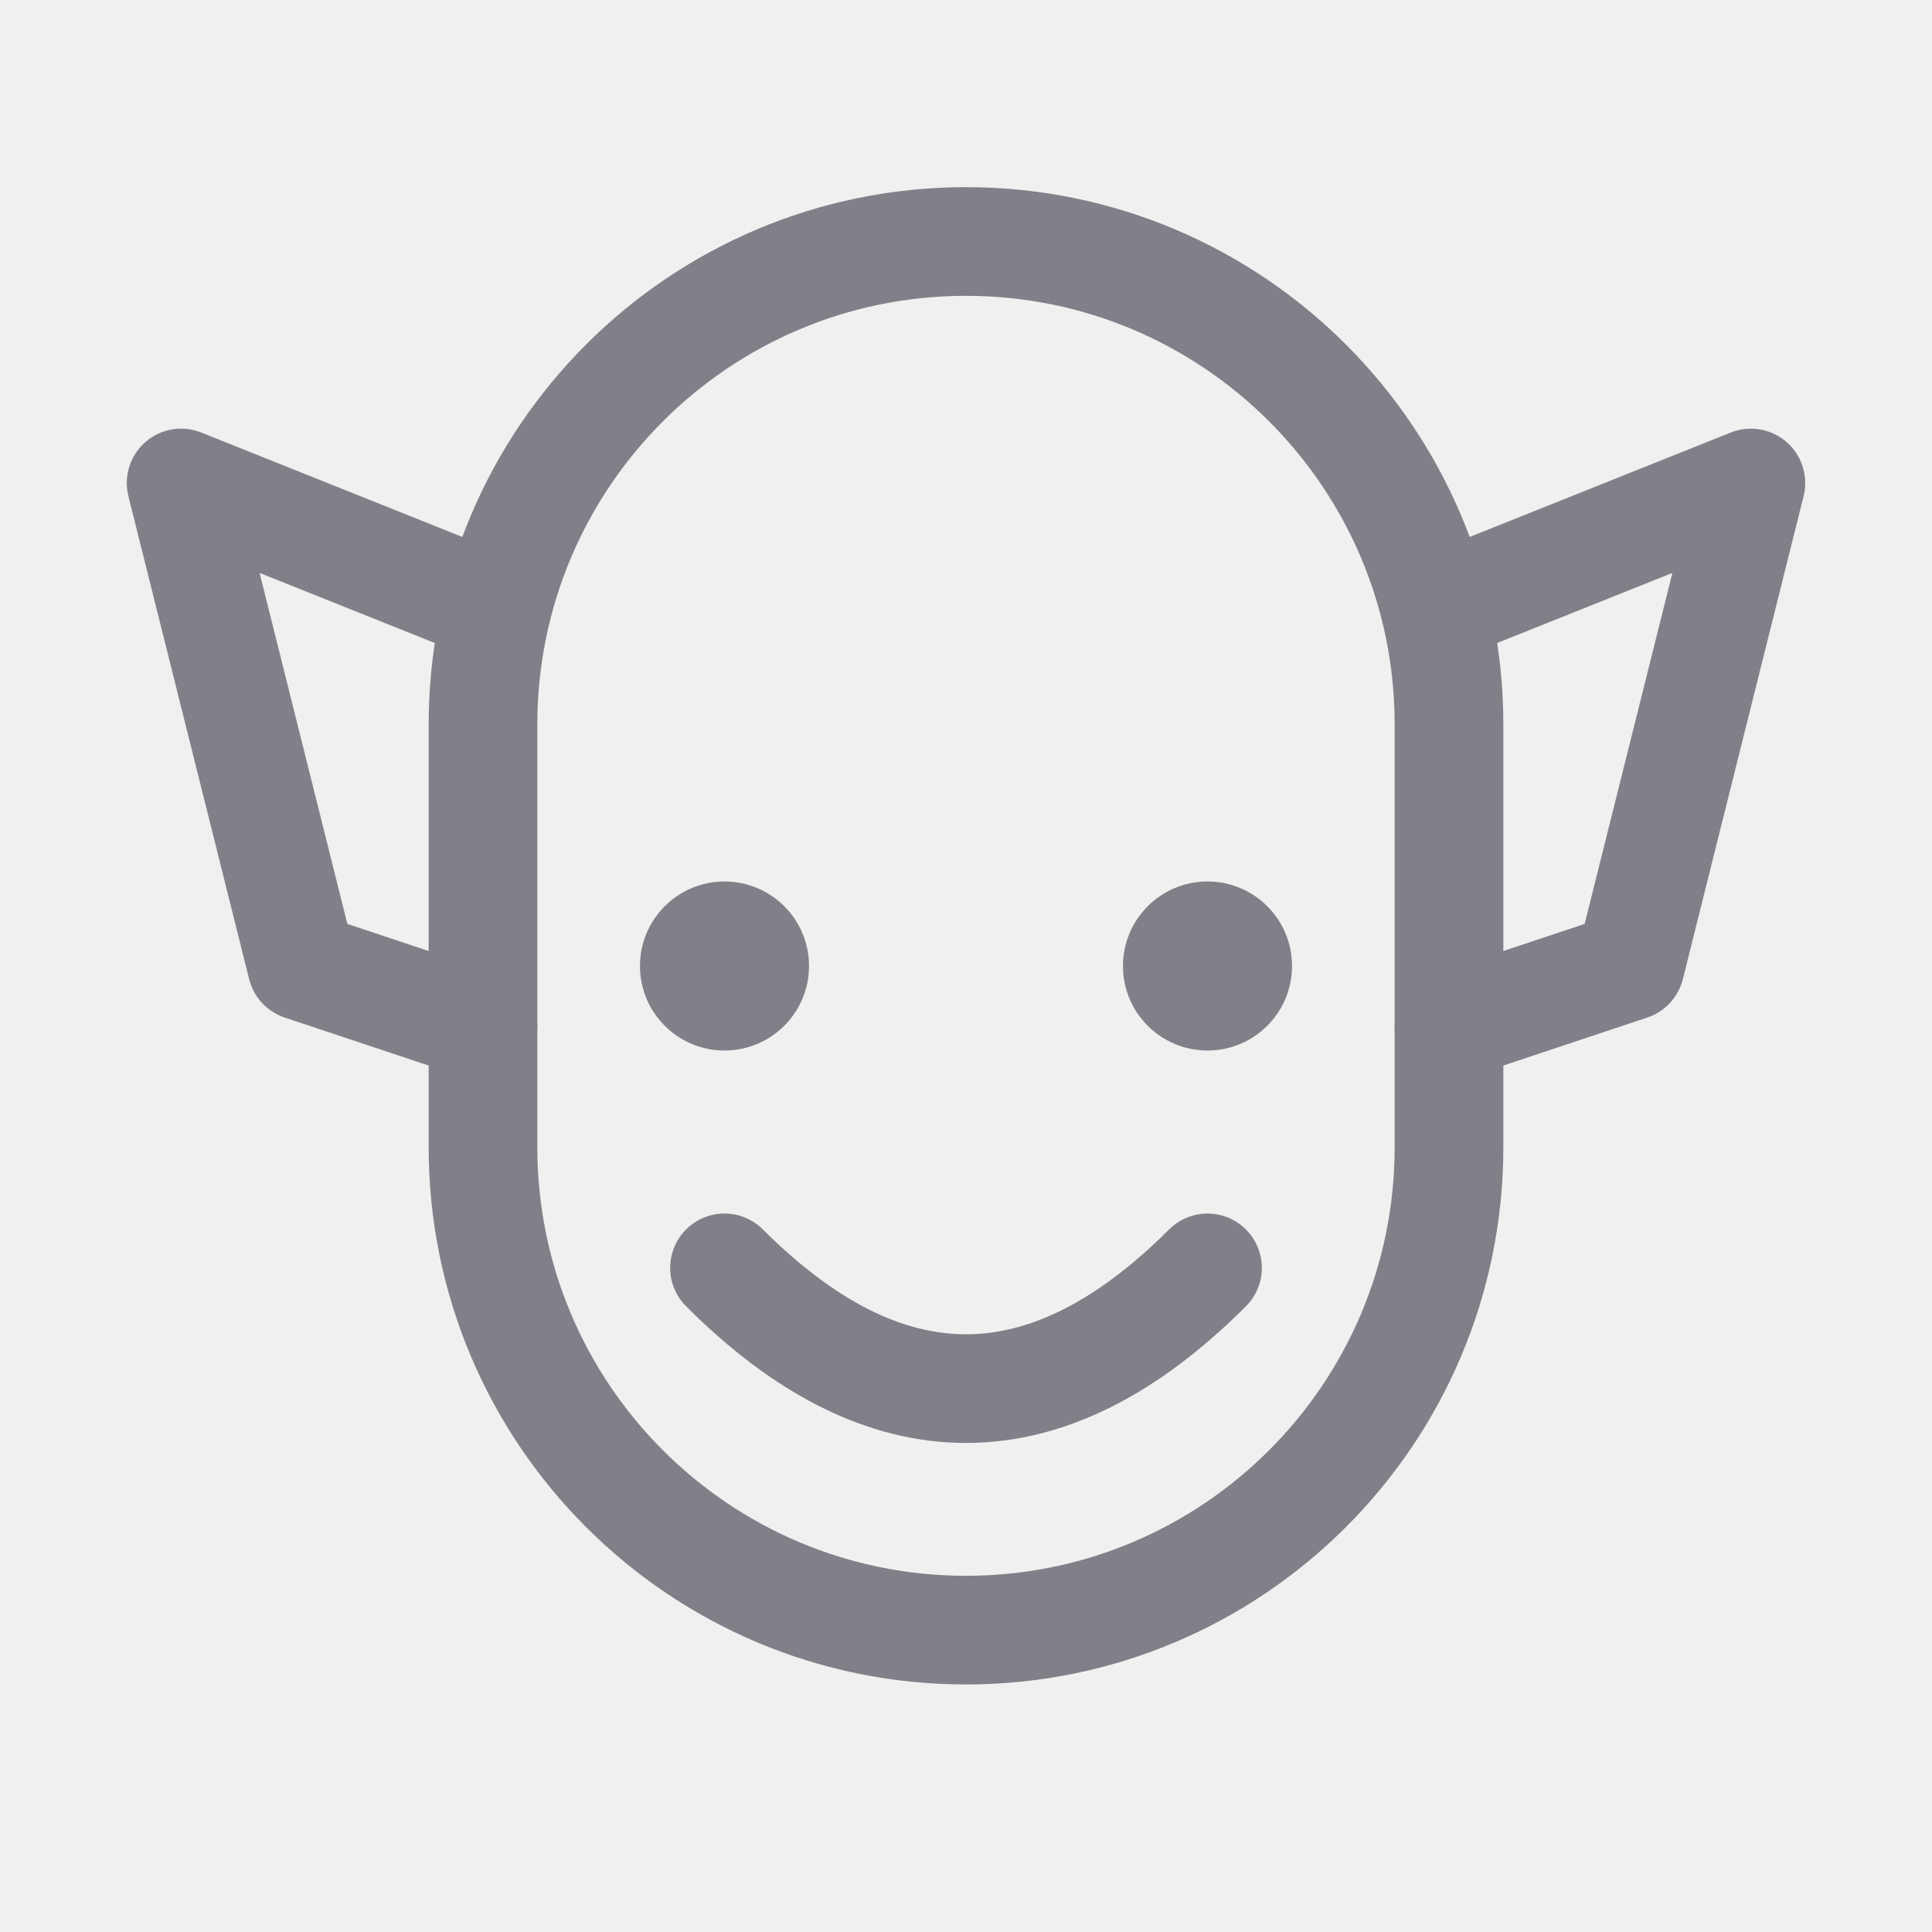
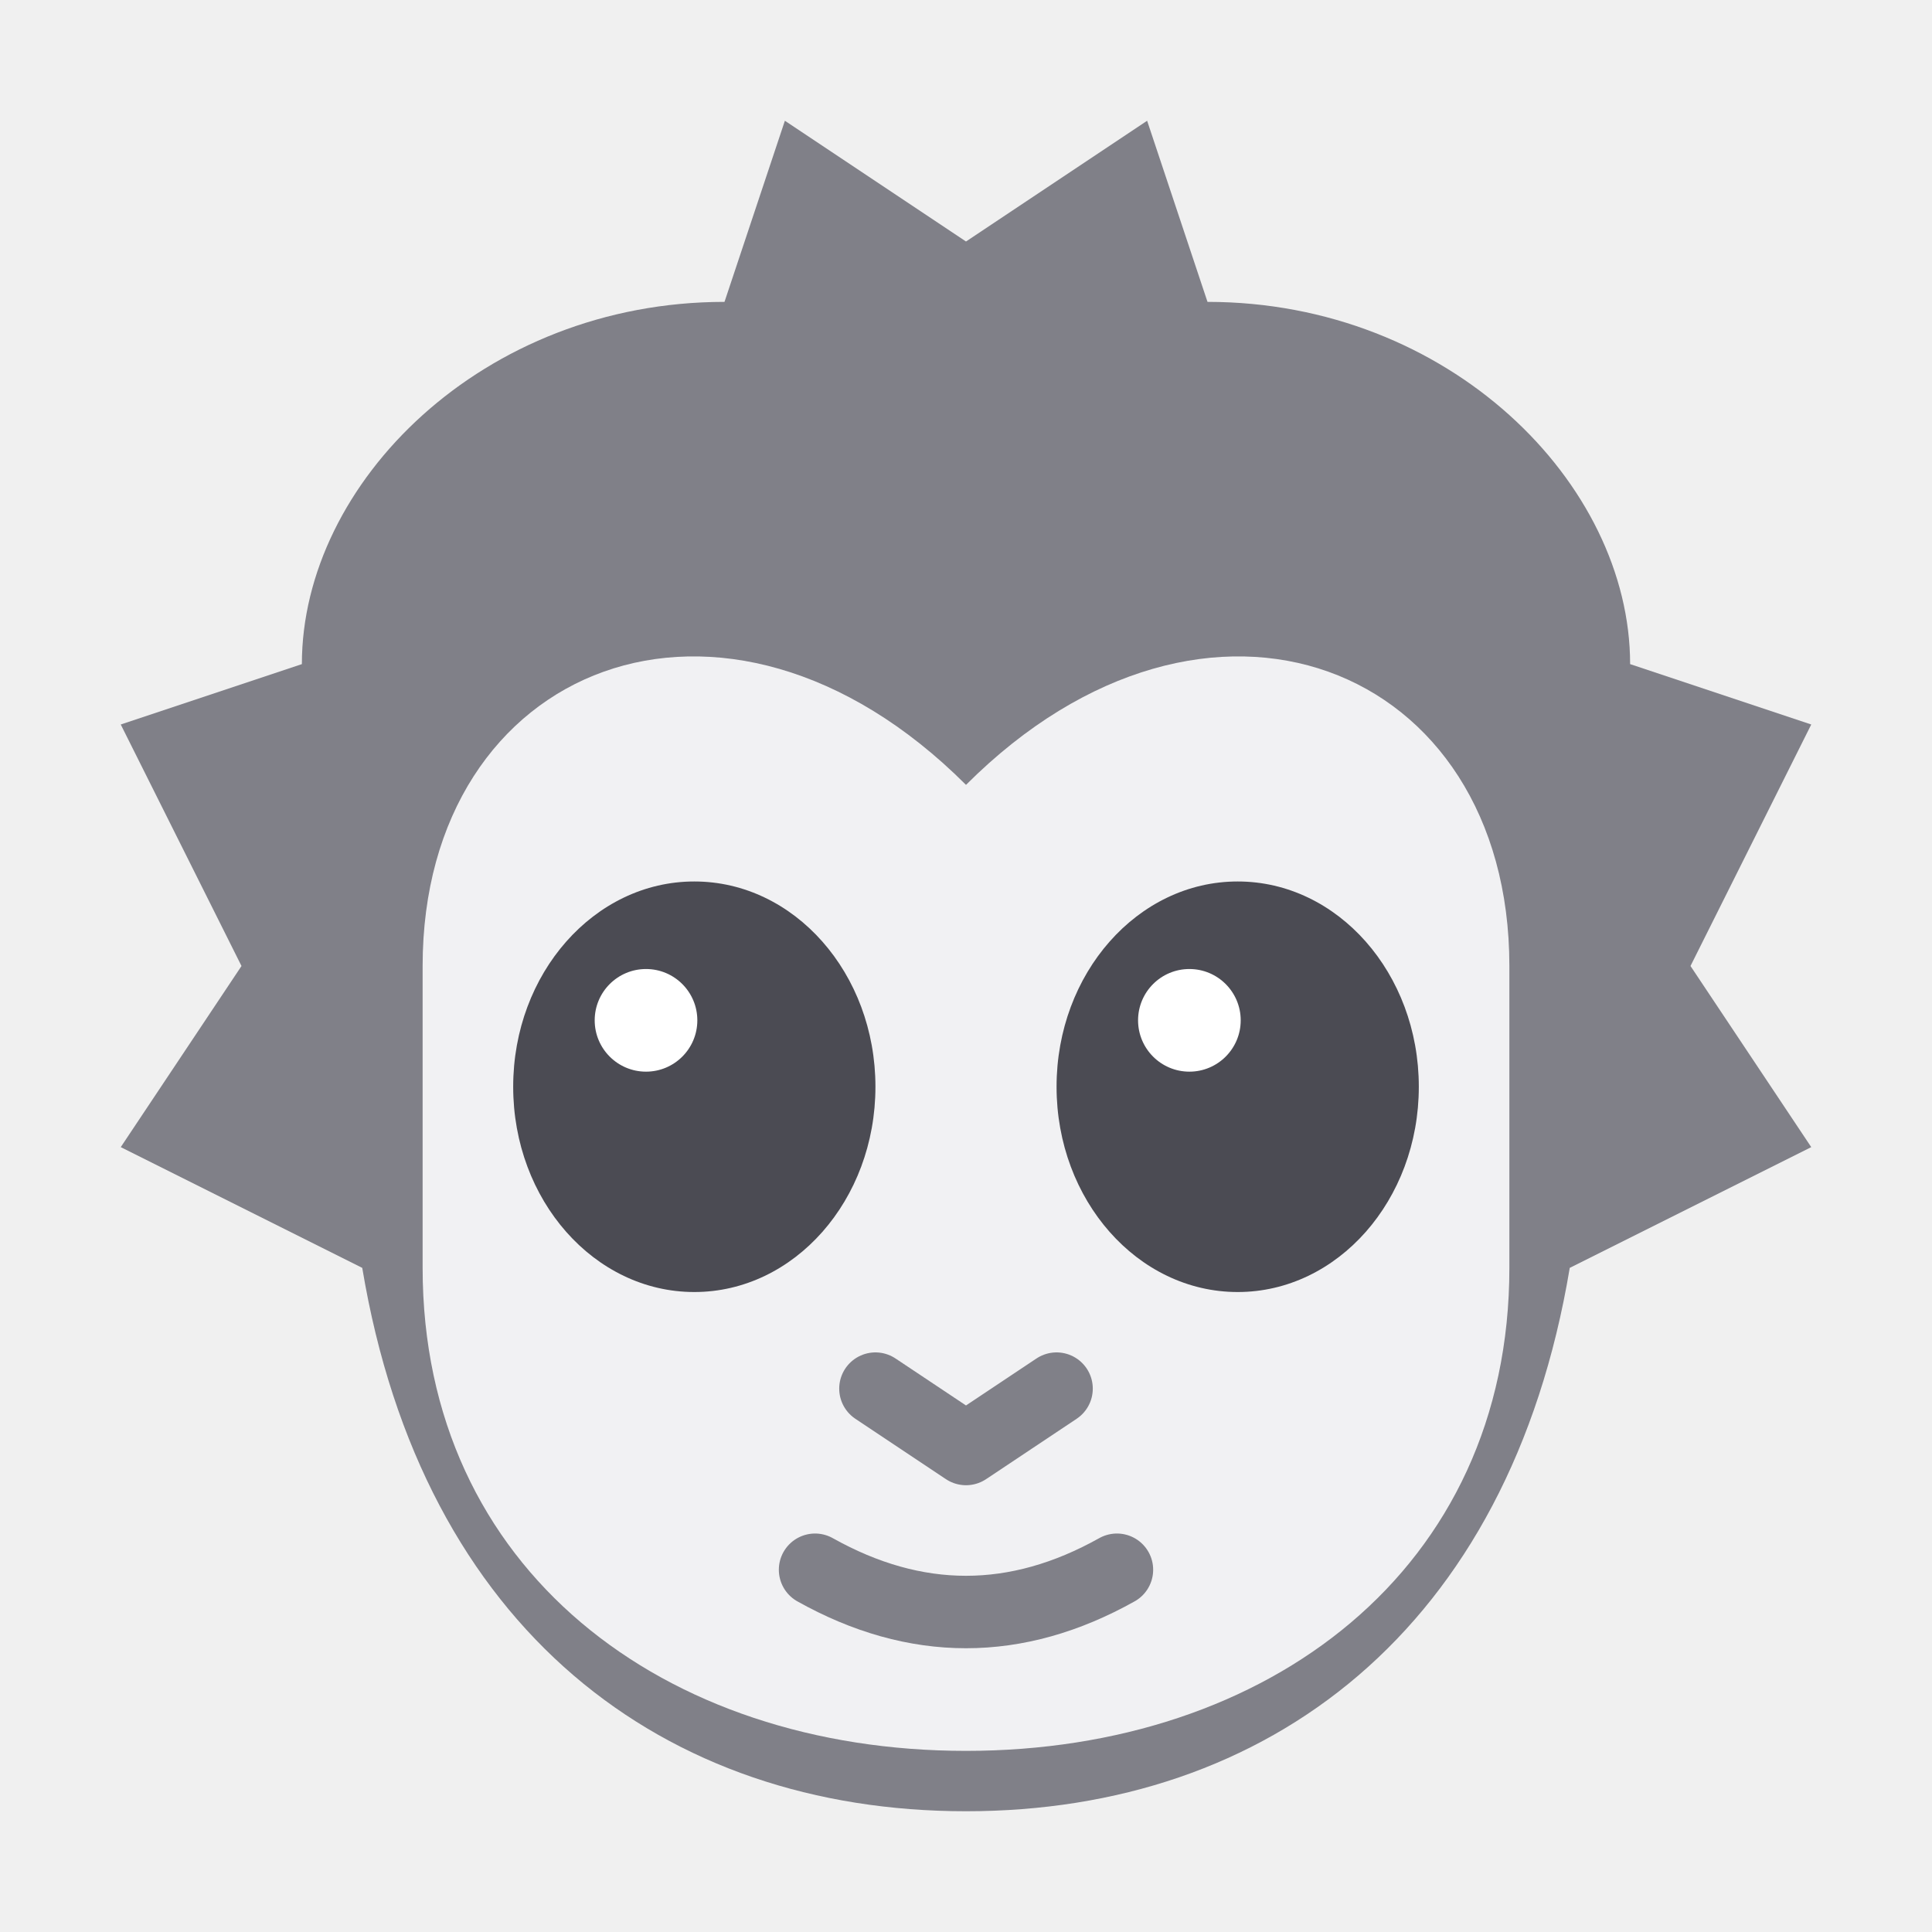
- <svg xmlns="http://www.w3.org/2000/svg" width="20" height="20" viewBox="0 0 32 32" fill="none" stroke="#808088" stroke-width="1.8" stroke-linecap="round" stroke-linejoin="round">
-   <path d="m8 10-5-2 2 8 3 1m16-7 5-2-2 8-3 1" />
-   <path d="M8 12a8 8 0 0 1 16 0v7a8 8 0 0 1-16 0z" />
-   <circle cx="12" cy="16" r="1.4" fill="#808088" stroke="none" />
-   <circle cx="20" cy="16" r="1.4" fill="#808088" stroke="none" />
-   <path d="M12 21q4 4 8 0" />
+ <svg xmlns="http://www.w3.org/2000/svg" width="20" height="20" viewBox="0 0 32 32" fill="none" stroke="#808088" stroke-width="1.2" stroke-linecap="round" stroke-linejoin="round">
+   <path d="M16 4 13 2l-1 3C8 5 5 8 5 11l-3 1 2 4-2 3 4 2c1 6 5 9 10 9s9-3 10-9l4-2-2-3 2-4-3-1c0-3-3-6-7-6l-1-3z" fill="#808088" stroke="none" />
+   <path d="M7 16c0-5 5-7 9-3 4-4 9-2 9 3v5c0 5-4 8-9 8s-9-3-9-8z" fill="#f1f1f3" stroke="none" />
+   <ellipse cx="11.5" cy="18" rx="3" ry="3.4" fill="#4b4b53" stroke="none" />
+   <ellipse cx="20.5" cy="18" rx="3" ry="3.4" fill="#4b4b53" stroke="none" />
+   <circle cx="10.7" cy="16.9" r="0.85" fill="#fff" stroke="none" />
+   <circle cx="19.7" cy="16.9" r="0.85" fill="#fff" stroke="none" />
+   <path d="m14.5 23 1.5 1 1.5-1" />
+   <path d="M13.5 26q2.5 1.4 5 0" />
</svg>
